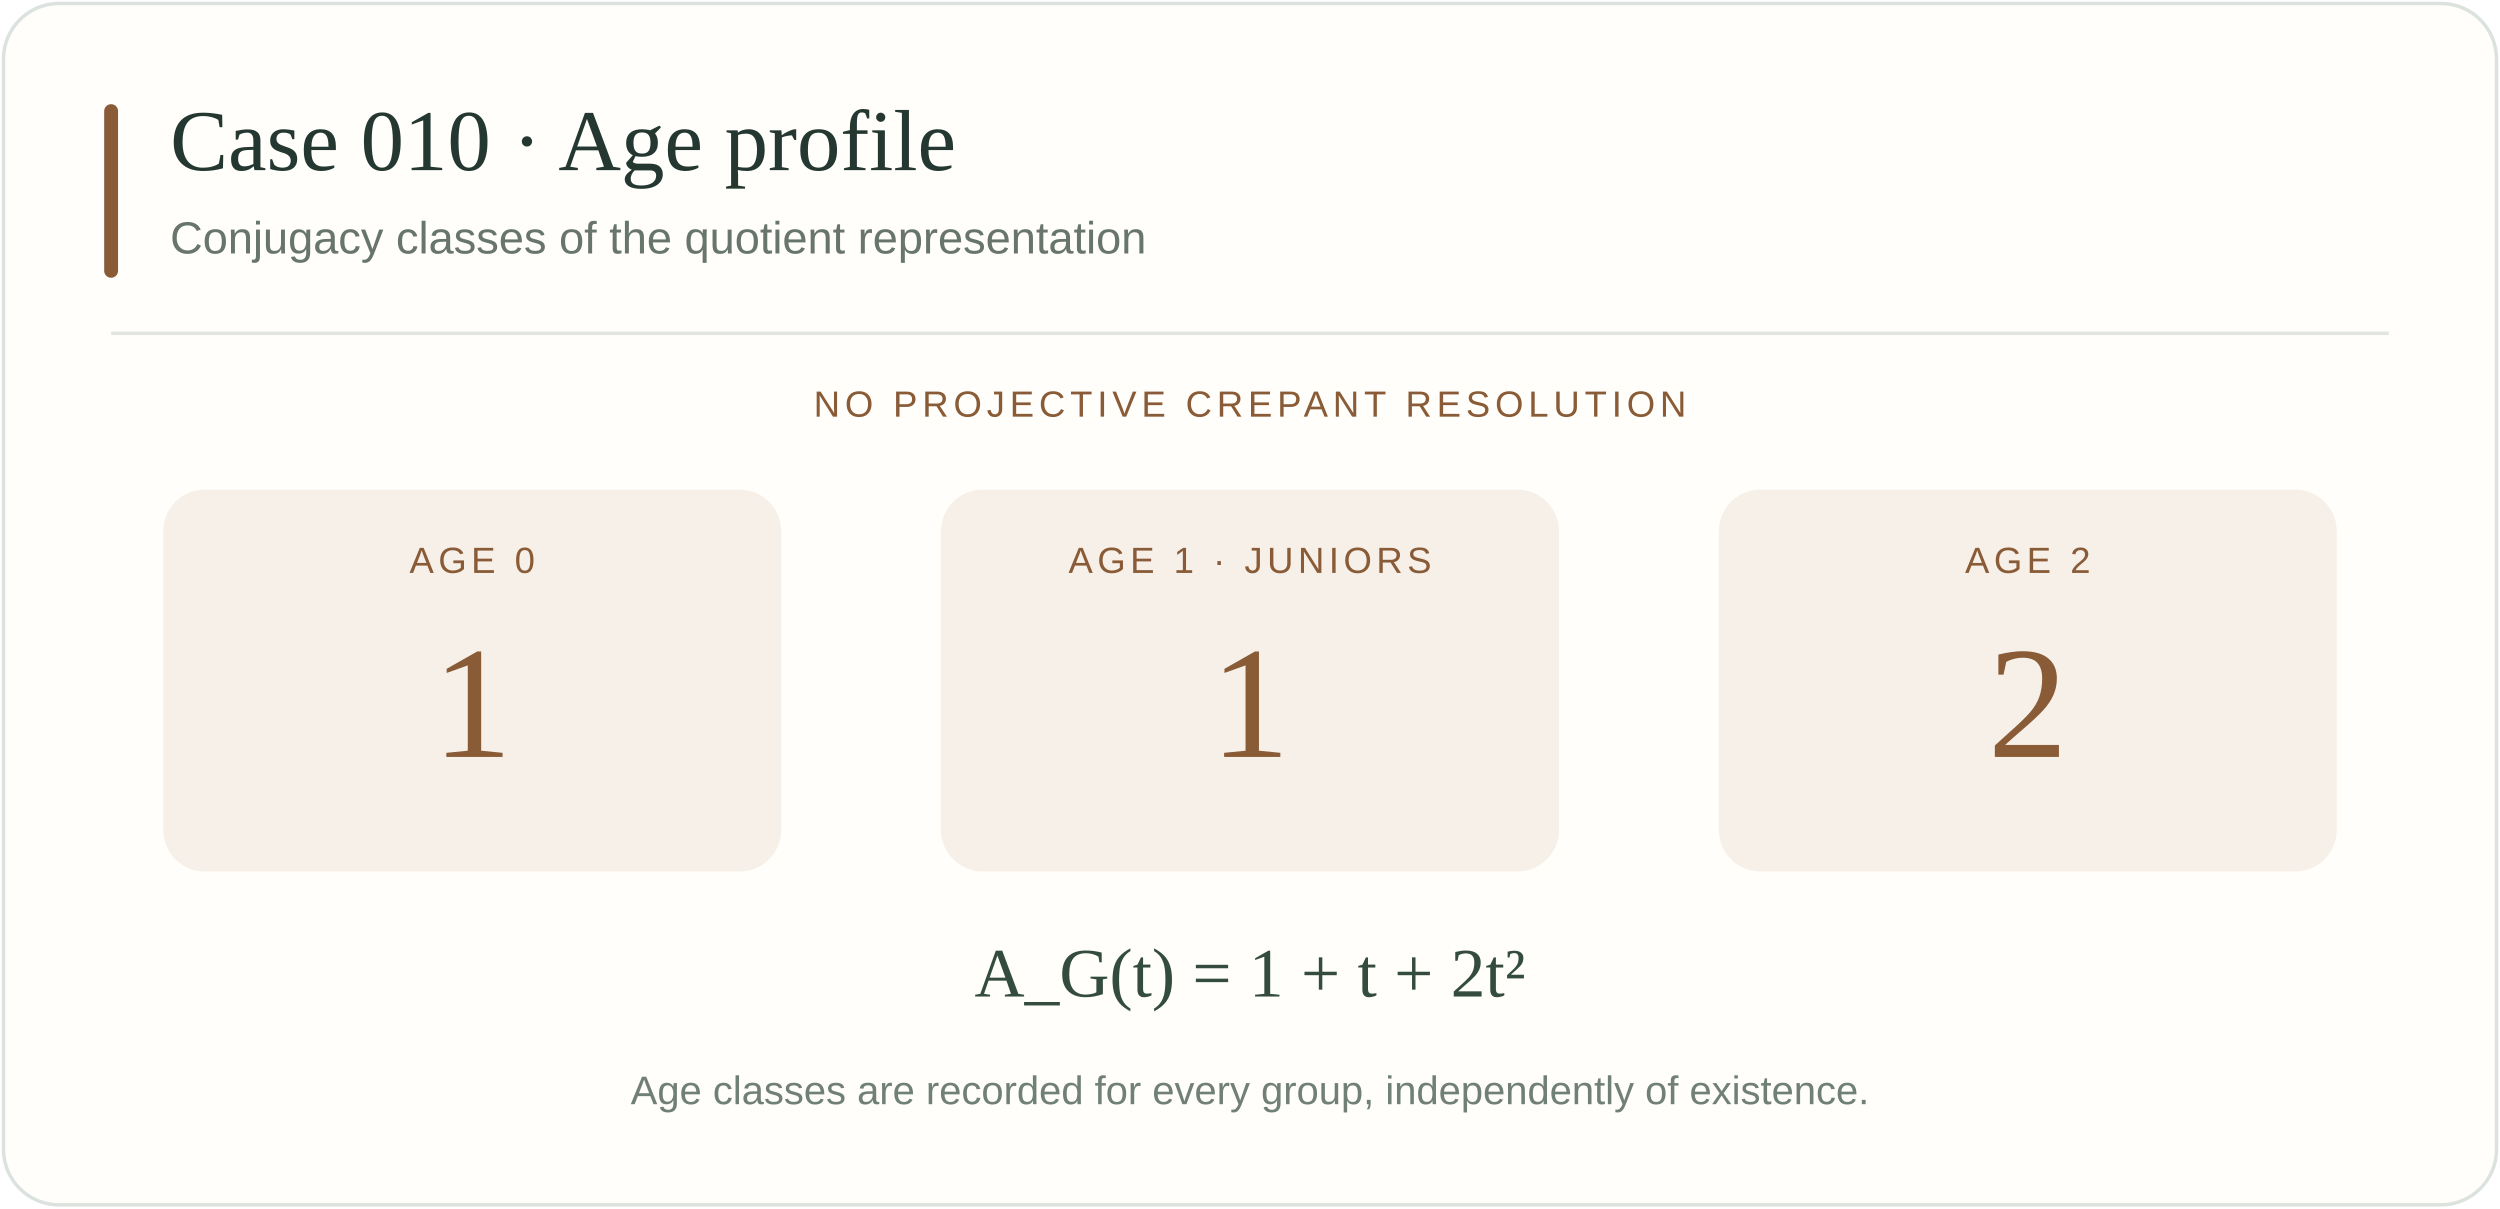
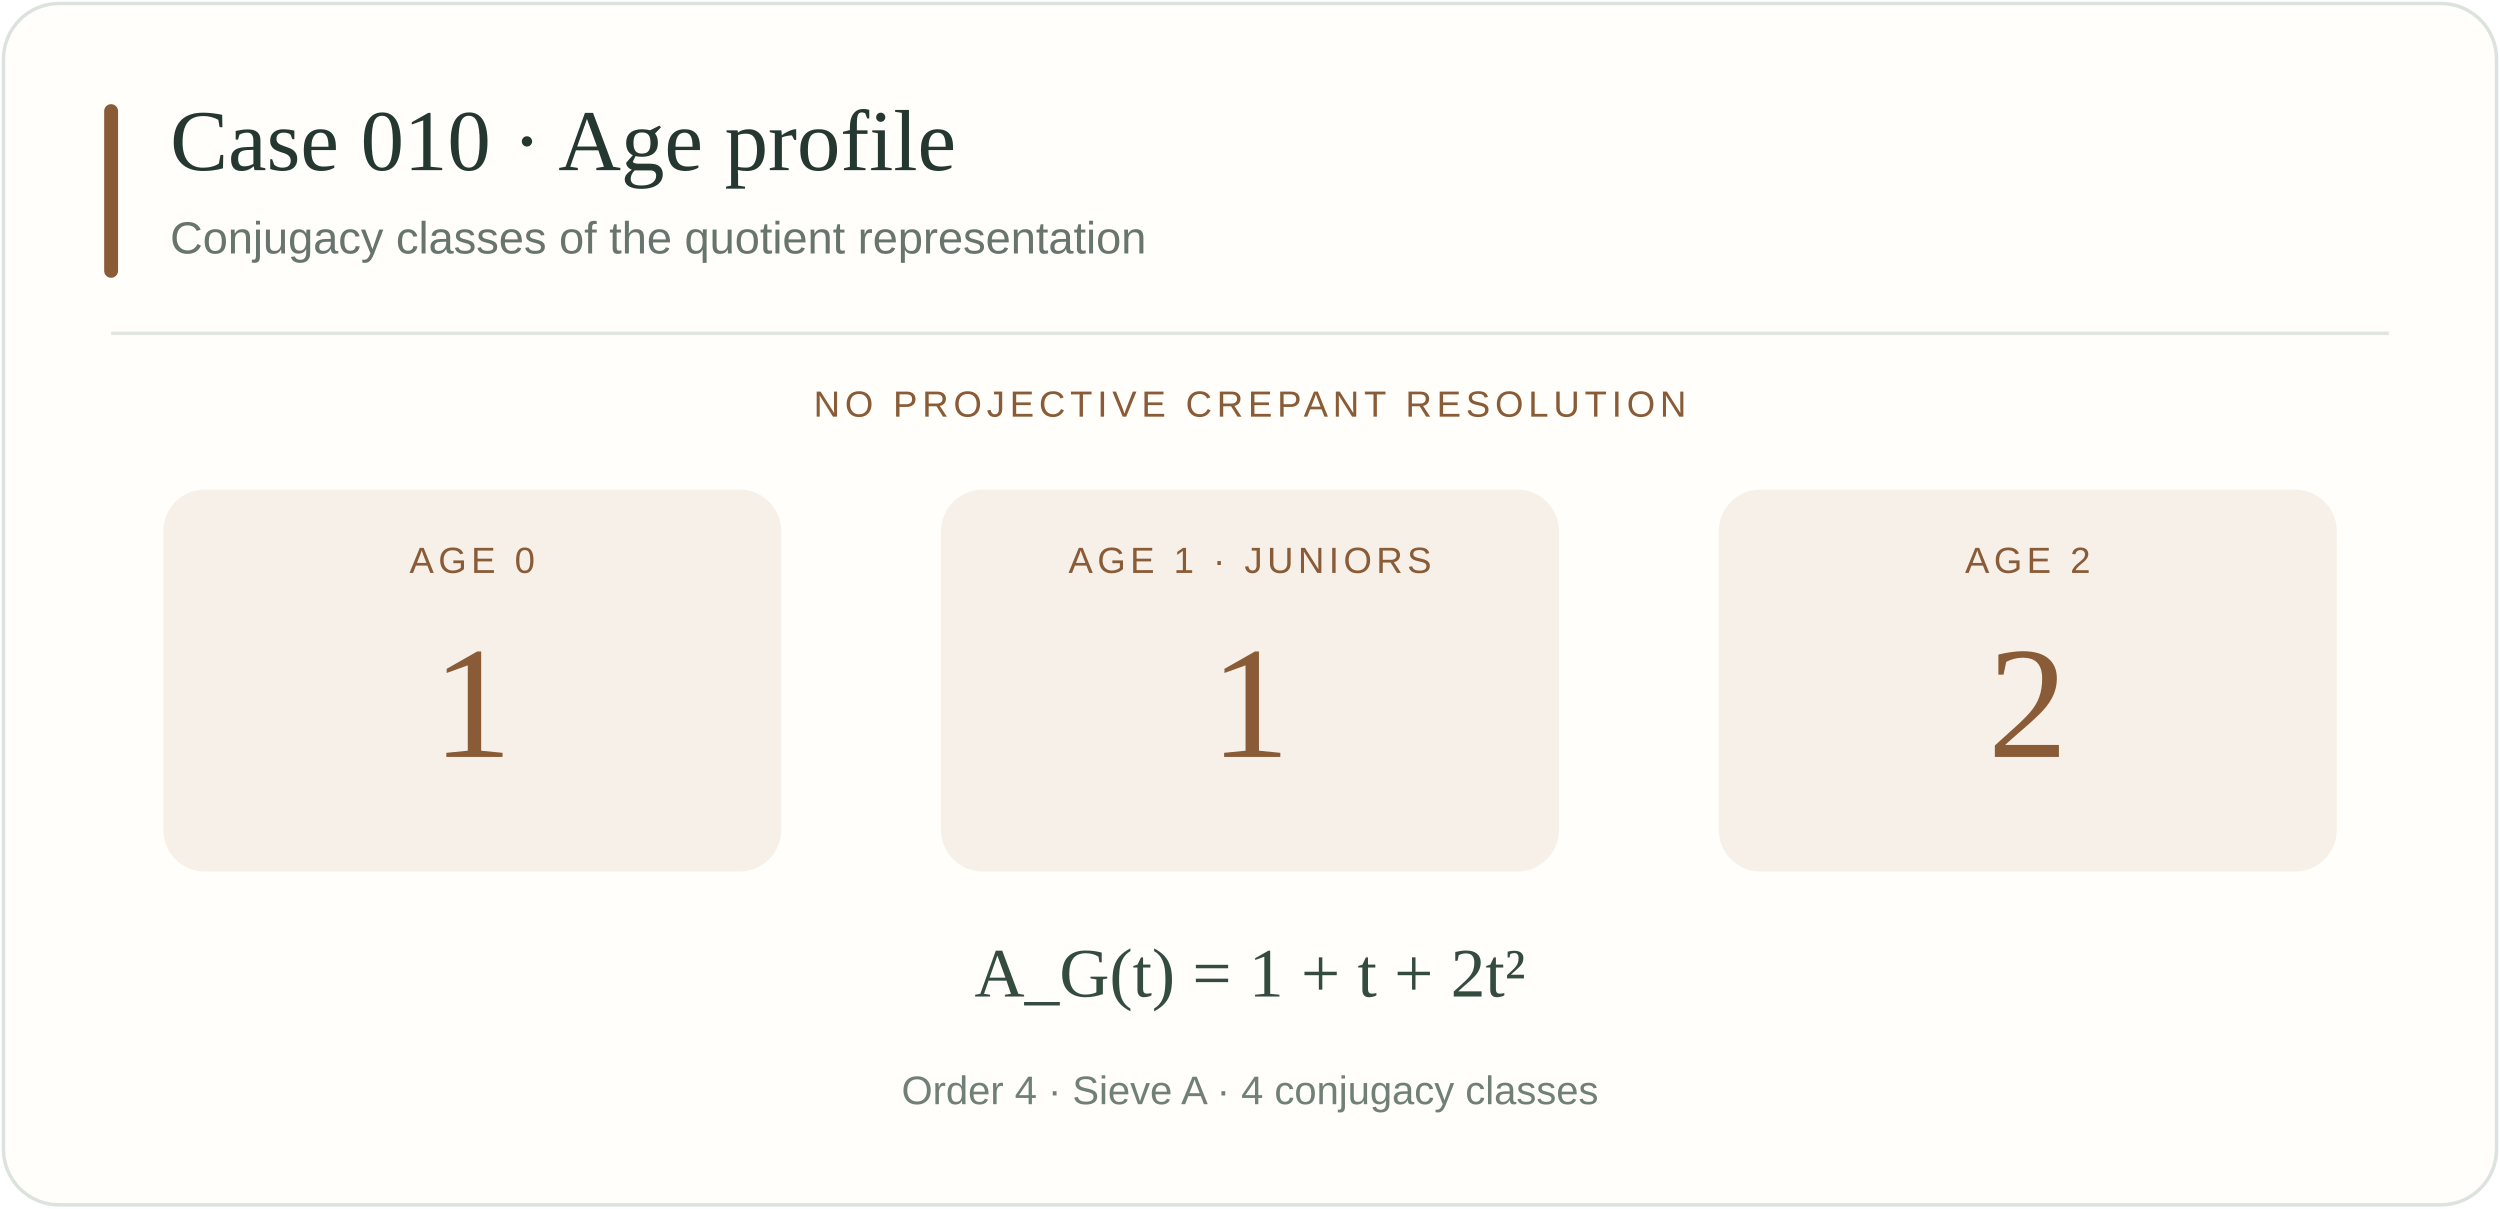
<svg xmlns="http://www.w3.org/2000/svg" width="720" height="348" viewBox="0 0 720 348" role="img" aria-labelledby="title desc" data-case="10" data-decision="NO">
  <rect x="1" y="1" width="718" height="346" rx="16" fill="#fffefa" stroke="#dce2dd" />
  <rect x="30" y="30" width="4" height="50" rx="2" fill="#895b36" />
  <text x="49" y="49" fill="#243831" font-family="Georgia,Times New Roman,serif" font-size="25">Case 010 · Age profile</text>
  <text x="49" y="73" fill="#68746e" font-family="Arial,sans-serif" font-size="13">Conjugacy classes of the quotient representation</text>
  <line x1="32" y1="96" x2="688" y2="96" stroke="#e2e6e1" />
  <text x="360" y="120" text-anchor="middle" fill="#895b36" font-family="Arial,sans-serif" font-size="10.5" letter-spacing="1.4">NO PROJECTIVE CREPANT RESOLUTION</text>
  <rect x="47" y="141" width="178" height="110" rx="12" fill="#f7f0e8" />
  <text x="136" y="165" text-anchor="middle" fill="#895b36" font-family="Arial,sans-serif" font-size="10.5" letter-spacing="1.3">AGE 0</text>
  <text data-age="0" x="136" y="218" text-anchor="middle" fill="#895b36" font-family="Georgia,Times New Roman,serif" font-size="46">1</text>
  <rect x="271" y="141" width="178" height="110" rx="12" fill="#f7f0e8" />
  <text x="360" y="165" text-anchor="middle" fill="#895b36" font-family="Arial,sans-serif" font-size="10.5" letter-spacing="1.3">AGE 1 · JUNIORS</text>
  <text data-age="1" x="360" y="218" text-anchor="middle" fill="#895b36" font-family="Georgia,Times New Roman,serif" font-size="46">1</text>
  <rect x="495" y="141" width="178" height="110" rx="12" fill="#f7f0e8" />
  <text x="584" y="165" text-anchor="middle" fill="#895b36" font-family="Arial,sans-serif" font-size="10.5" letter-spacing="1.3">AGE 2</text>
  <text data-age="2" x="584" y="218" text-anchor="middle" fill="#895b36" font-family="Georgia,Times New Roman,serif" font-size="46">2</text>
  <text x="360" y="287" text-anchor="middle" fill="#344c3e" font-family="Georgia,Times New Roman,serif" font-size="20">A_G(t) = 1 + t + 2t²</text>
-   <text x="360" y="318" text-anchor="middle" fill="#718076" font-family="Arial,sans-serif" font-size="11.5">Age classes are recorded for every group, independently of existence.</text>
+   <text x="360" y="318" text-anchor="middle" fill="#718076" font-family="Arial,sans-serif" font-size="11.5">Order 4 · Sieve A · 4 conjugacy classes</text>
</svg>
